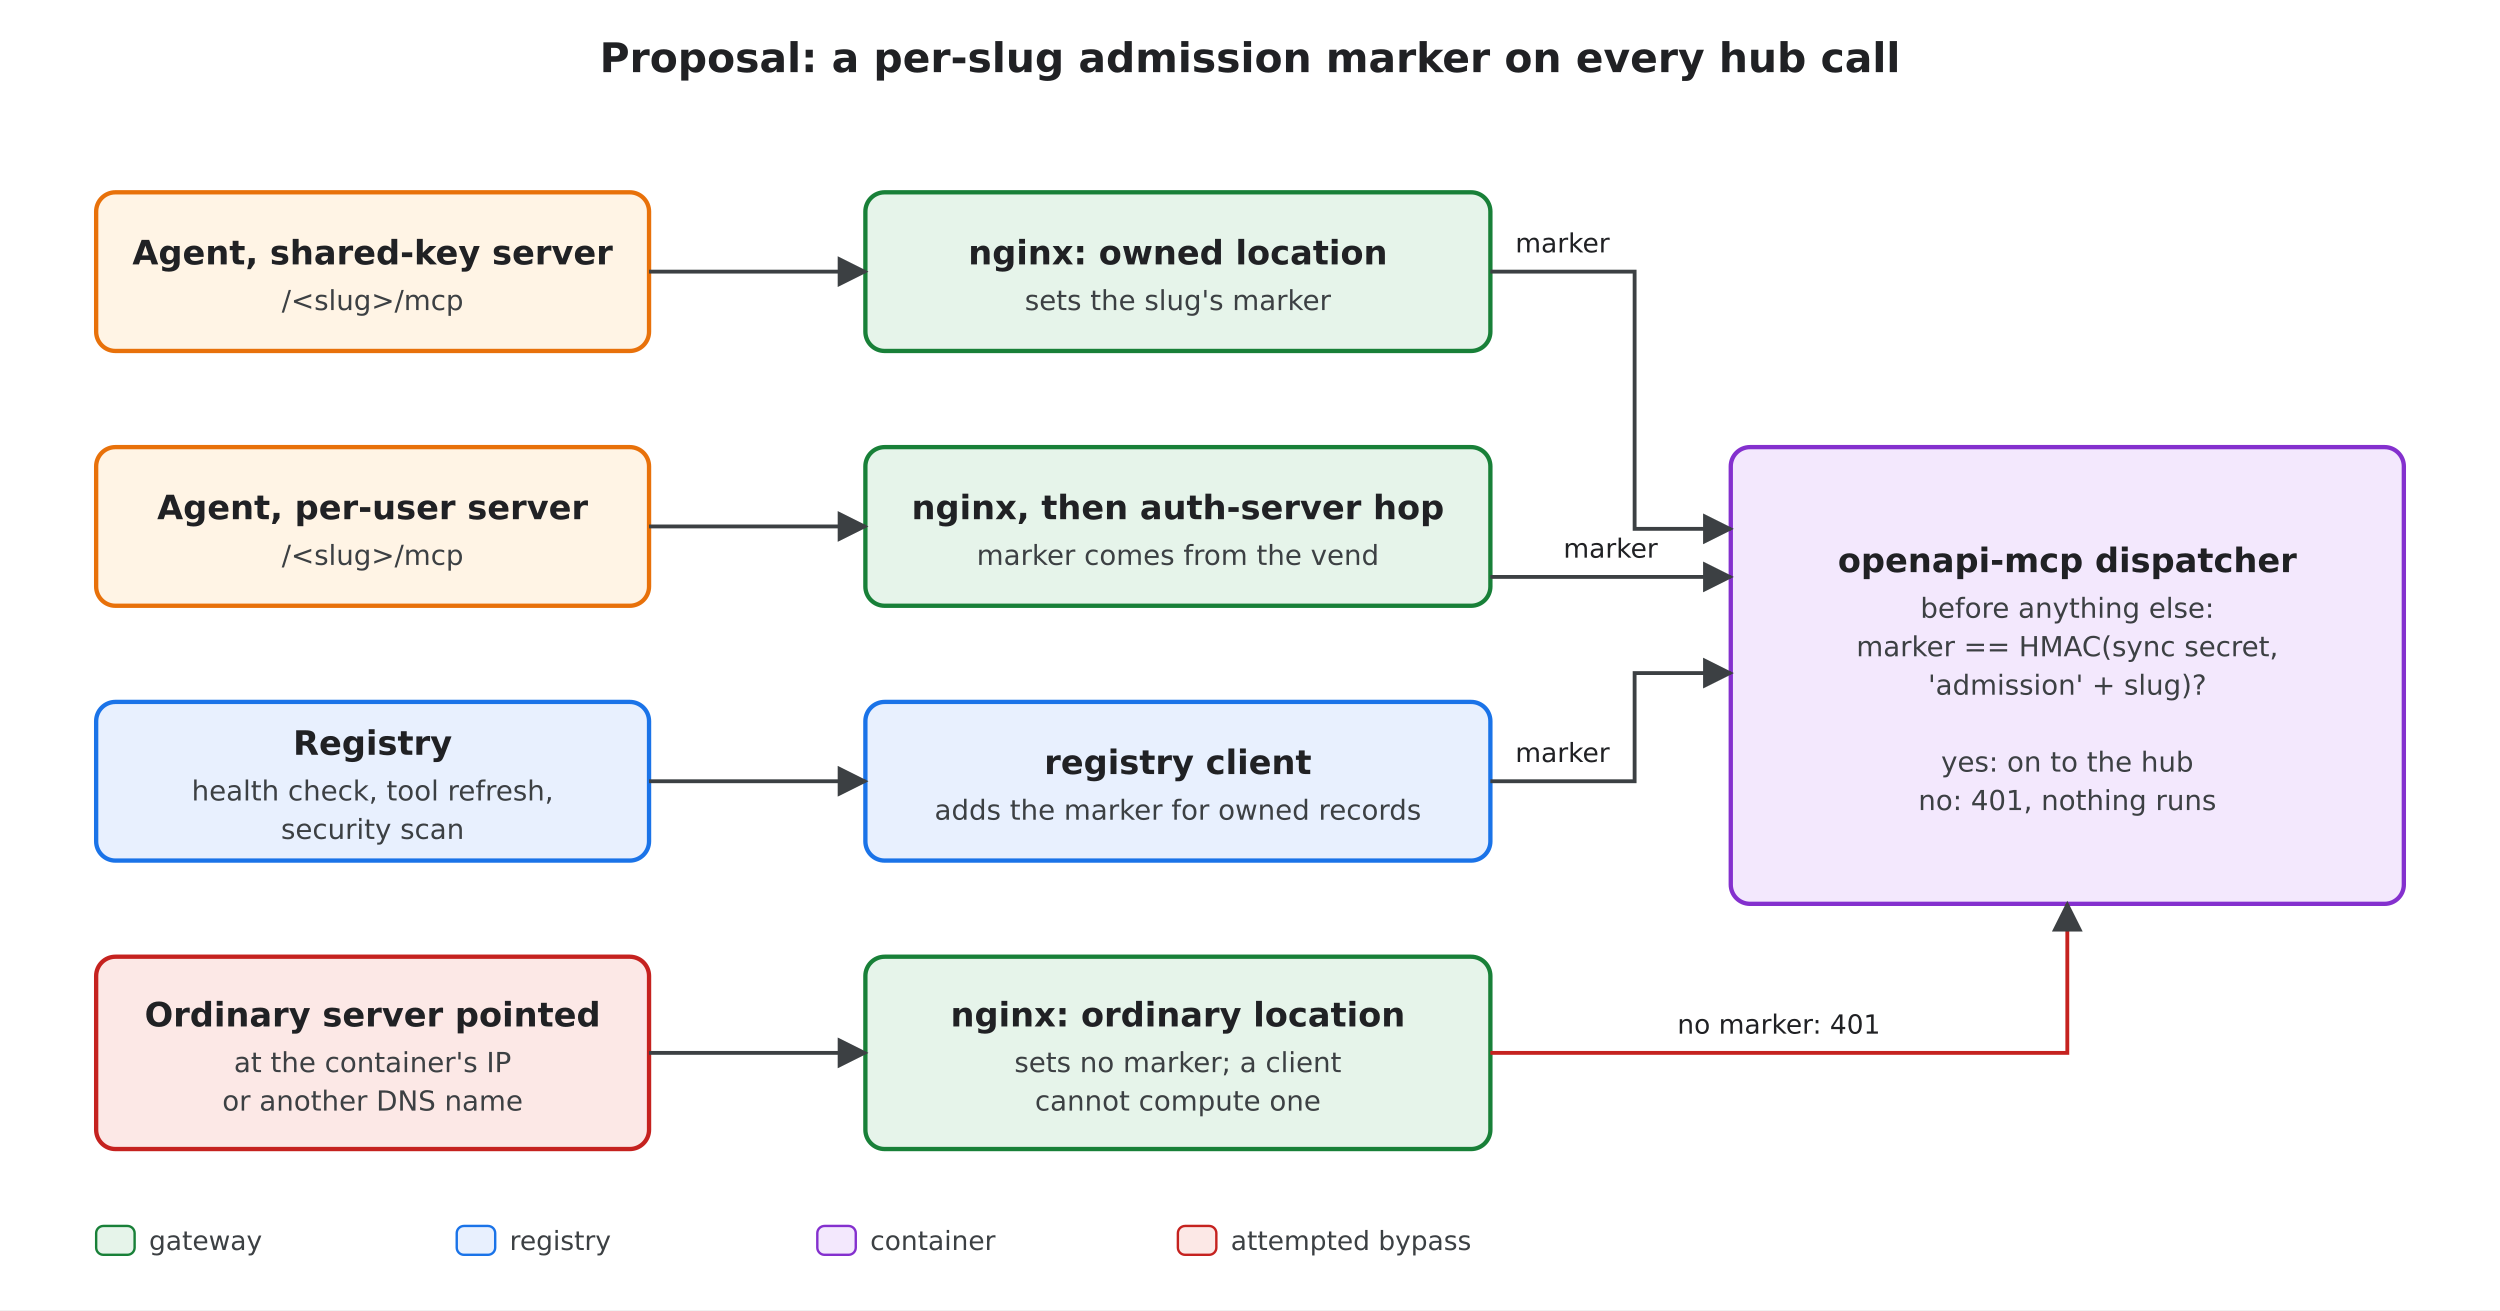
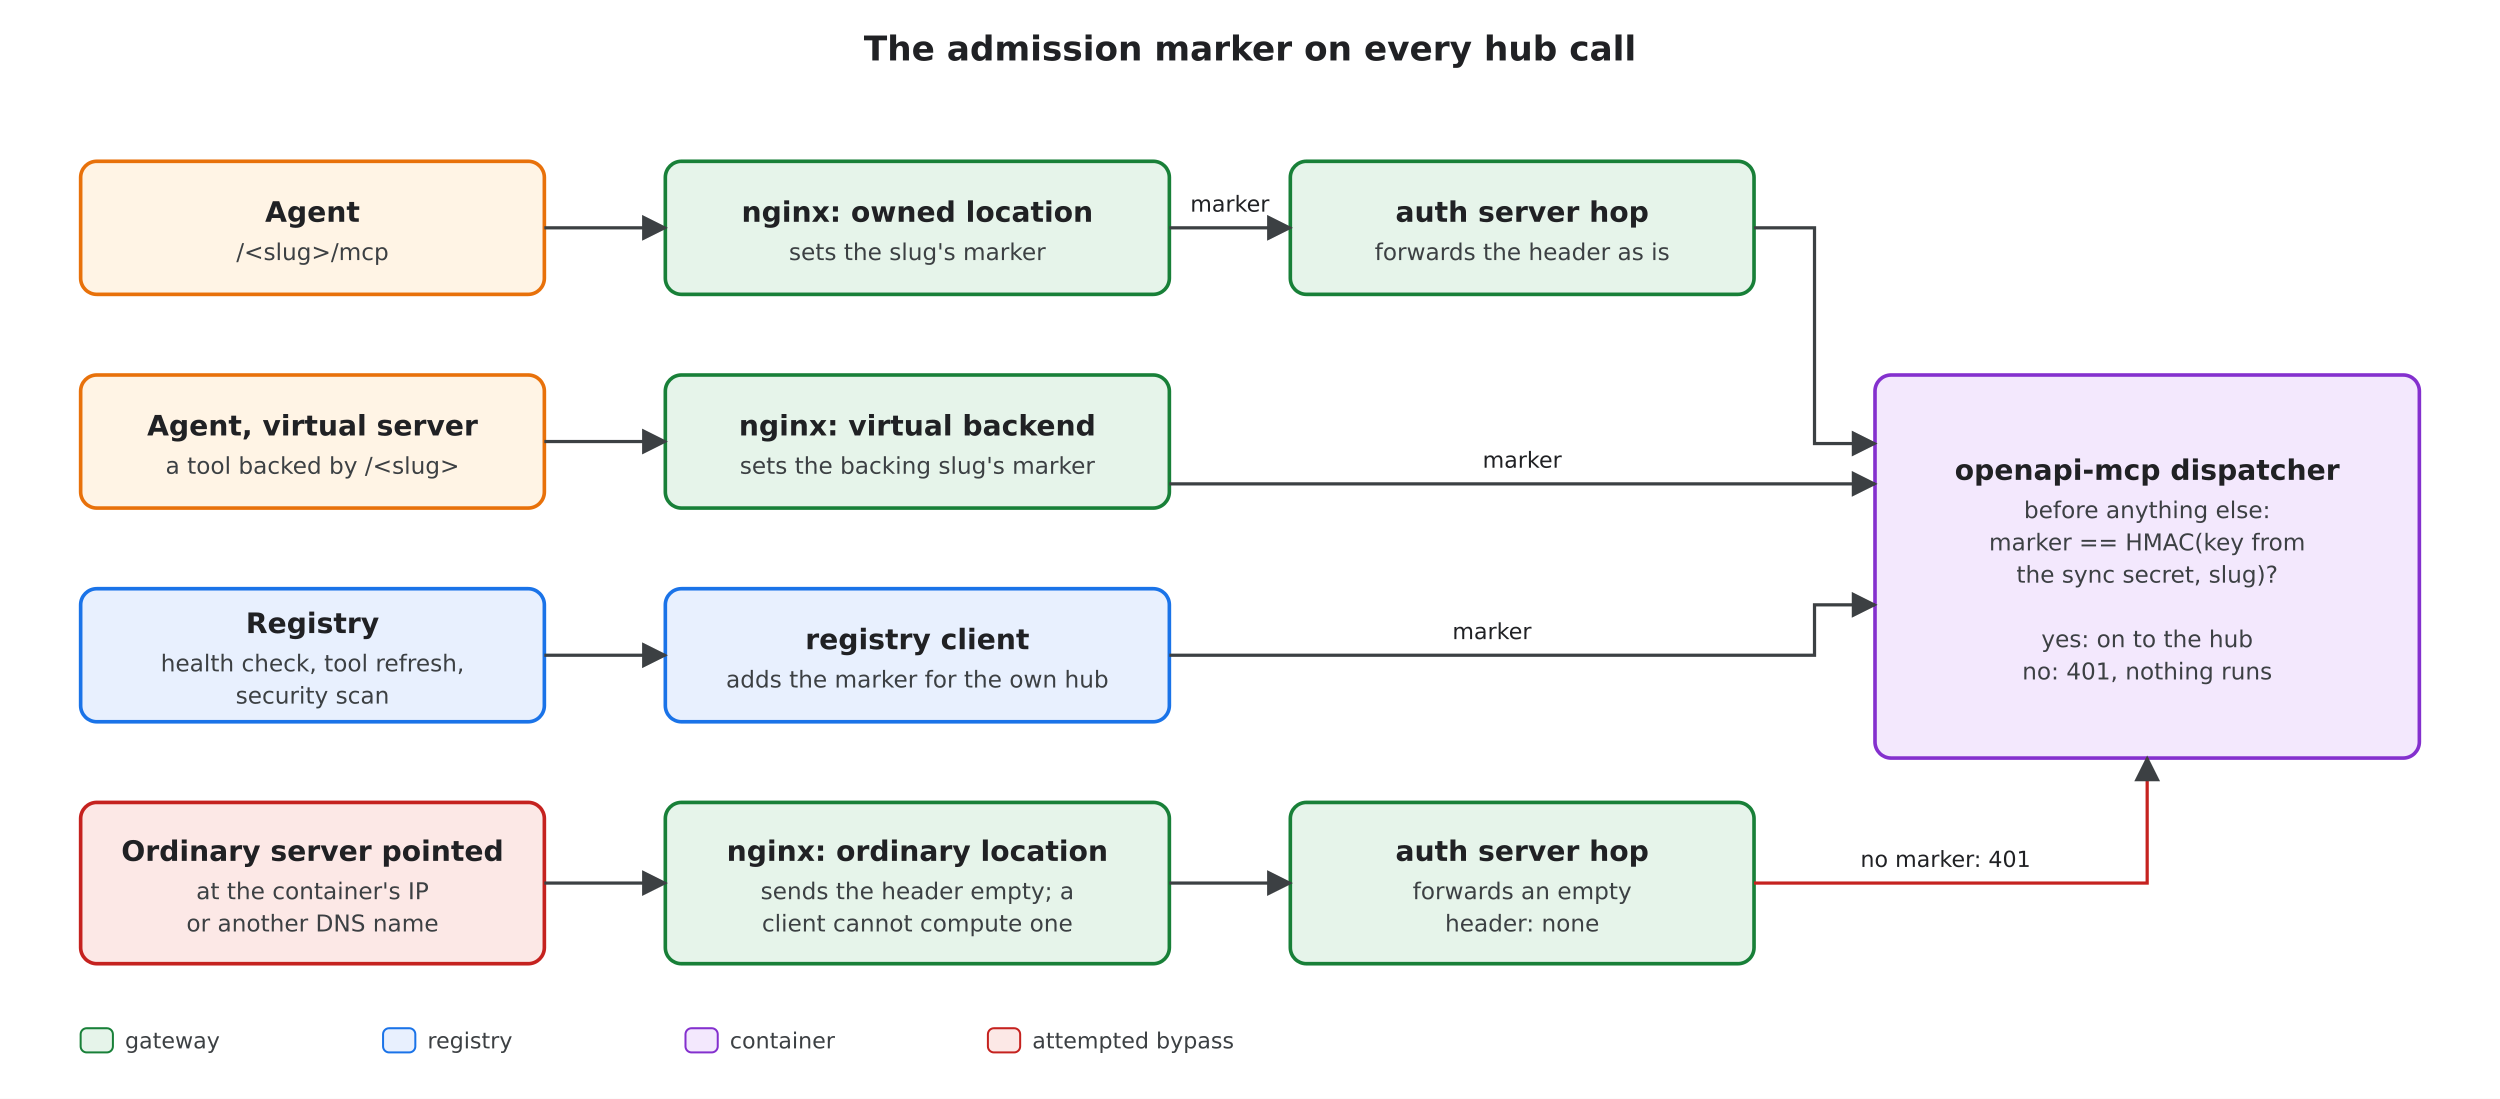
- <svg xmlns="http://www.w3.org/2000/svg" width="1040" height="545" viewBox="0 0 1040 545">
+ <svg xmlns="http://www.w3.org/2000/svg" width="1240" height="545" viewBox="0 0 1240 545">
  <defs>
    <marker id="arrow" viewBox="0 0 10 10" refX="9" refY="5" markerWidth="8" markerHeight="8" orient="auto-start-reverse">
      <path d="M0,0 L10,5 L0,10 z" fill="#3c4043" stroke-dasharray="none" />
    </marker>
    <marker id="arrow-open" viewBox="0 0 10 10" refX="9" refY="5" markerWidth="8" markerHeight="8" orient="auto-start-reverse">
      <path d="M0,0 L10,5 L0,10" fill="none" stroke="#3c4043" stroke-width="1.5" stroke-dasharray="none" />
    </marker>
  </defs>
-   <rect x="0" y="0" width="1040" height="545" fill="#ffffff" />
-   <text x="520.0" y="30.0" font-family="DejaVu Sans, Helvetica, Arial, sans-serif" font-size="17" font-weight="bold" text-anchor="middle" fill="#202124">Proposal: a per-slug admission marker on every hub call</text>
+   <rect x="0" y="0" width="1240" height="545" fill="#ffffff" />
+   <text x="620.0" y="30.0" font-family="DejaVu Sans, Helvetica, Arial, sans-serif" font-size="17" font-weight="bold" text-anchor="middle" fill="#202124">The admission marker on every hub call</text>
  <rect x="40" y="80" width="230" height="66" rx="8" fill="#fff4e5" stroke="#e8710a" stroke-width="1.8" />
-   <text x="155.0" y="110.0" font-family="DejaVu Sans, Helvetica, Arial, sans-serif" font-size="14" font-weight="bold" text-anchor="middle" fill="#202124">Agent, shared-key server</text>
+   <text x="155.0" y="110.0" font-family="DejaVu Sans, Helvetica, Arial, sans-serif" font-size="14" font-weight="bold" text-anchor="middle" fill="#202124">Agent</text>
  <text x="155.0" y="129.0" font-family="DejaVu Sans, Helvetica, Arial, sans-serif" font-size="11.5" font-weight="normal" text-anchor="middle" fill="#3c4043">/&lt;slug&gt;/mcp</text>
  <rect x="40" y="186" width="230" height="66" rx="8" fill="#fff4e5" stroke="#e8710a" stroke-width="1.8" />
-   <text x="155.0" y="216.0" font-family="DejaVu Sans, Helvetica, Arial, sans-serif" font-size="14" font-weight="bold" text-anchor="middle" fill="#202124">Agent, per-user server</text>
-   <text x="155.0" y="235.0" font-family="DejaVu Sans, Helvetica, Arial, sans-serif" font-size="11.5" font-weight="normal" text-anchor="middle" fill="#3c4043">/&lt;slug&gt;/mcp</text>
+   <text x="155.0" y="216.0" font-family="DejaVu Sans, Helvetica, Arial, sans-serif" font-size="14" font-weight="bold" text-anchor="middle" fill="#202124">Agent, virtual server</text>
+   <text x="155.0" y="235.0" font-family="DejaVu Sans, Helvetica, Arial, sans-serif" font-size="11.5" font-weight="normal" text-anchor="middle" fill="#3c4043">a tool backed by /&lt;slug&gt;</text>
  <rect x="40" y="292" width="230" height="66" rx="8" fill="#e8f0fe" stroke="#1a73e8" stroke-width="1.8" />
  <text x="155.0" y="314.0" font-family="DejaVu Sans, Helvetica, Arial, sans-serif" font-size="14" font-weight="bold" text-anchor="middle" fill="#202124">Registry</text>
  <text x="155.0" y="333.0" font-family="DejaVu Sans, Helvetica, Arial, sans-serif" font-size="11.5" font-weight="normal" text-anchor="middle" fill="#3c4043">health check, tool refresh,</text>
  <text x="155.0" y="349.0" font-family="DejaVu Sans, Helvetica, Arial, sans-serif" font-size="11.5" font-weight="normal" text-anchor="middle" fill="#3c4043">security scan</text>
  <rect x="40" y="398" width="230" height="80" rx="8" fill="#fce8e6" stroke="#c5221f" stroke-width="1.8" />
  <text x="155.0" y="427.0" font-family="DejaVu Sans, Helvetica, Arial, sans-serif" font-size="14" font-weight="bold" text-anchor="middle" fill="#202124">Ordinary server pointed</text>
  <text x="155.0" y="446.0" font-family="DejaVu Sans, Helvetica, Arial, sans-serif" font-size="11.5" font-weight="normal" text-anchor="middle" fill="#3c4043">at the container's IP</text>
  <text x="155.0" y="462.0" font-family="DejaVu Sans, Helvetica, Arial, sans-serif" font-size="11.5" font-weight="normal" text-anchor="middle" fill="#3c4043">or another DNS name</text>
-   <rect x="360" y="80" width="260" height="66" rx="8" fill="#e6f4ea" stroke="#188038" stroke-width="1.8" />
-   <text x="490.0" y="110.0" font-family="DejaVu Sans, Helvetica, Arial, sans-serif" font-size="14" font-weight="bold" text-anchor="middle" fill="#202124">nginx: owned location</text>
-   <text x="490.0" y="129.0" font-family="DejaVu Sans, Helvetica, Arial, sans-serif" font-size="11.5" font-weight="normal" text-anchor="middle" fill="#3c4043">sets the slug's marker</text>
-   <rect x="360" y="186" width="260" height="66" rx="8" fill="#e6f4ea" stroke="#188038" stroke-width="1.8" />
-   <text x="490.0" y="216.0" font-family="DejaVu Sans, Helvetica, Arial, sans-serif" font-size="14" font-weight="bold" text-anchor="middle" fill="#202124">nginx, then auth-server hop</text>
-   <text x="490.0" y="235.0" font-family="DejaVu Sans, Helvetica, Arial, sans-serif" font-size="11.5" font-weight="normal" text-anchor="middle" fill="#3c4043">marker comes from the vend</text>
-   <rect x="360" y="292" width="260" height="66" rx="8" fill="#e8f0fe" stroke="#1a73e8" stroke-width="1.8" />
-   <text x="490.0" y="322.0" font-family="DejaVu Sans, Helvetica, Arial, sans-serif" font-size="14" font-weight="bold" text-anchor="middle" fill="#202124">registry client</text>
-   <text x="490.0" y="341.0" font-family="DejaVu Sans, Helvetica, Arial, sans-serif" font-size="11.5" font-weight="normal" text-anchor="middle" fill="#3c4043">adds the marker for owned records</text>
-   <rect x="360" y="398" width="260" height="80" rx="8" fill="#e6f4ea" stroke="#188038" stroke-width="1.8" />
-   <text x="490.0" y="427.0" font-family="DejaVu Sans, Helvetica, Arial, sans-serif" font-size="14" font-weight="bold" text-anchor="middle" fill="#202124">nginx: ordinary location</text>
-   <text x="490.0" y="446.0" font-family="DejaVu Sans, Helvetica, Arial, sans-serif" font-size="11.5" font-weight="normal" text-anchor="middle" fill="#3c4043">sets no marker; a client</text>
-   <text x="490.0" y="462.0" font-family="DejaVu Sans, Helvetica, Arial, sans-serif" font-size="11.5" font-weight="normal" text-anchor="middle" fill="#3c4043">cannot compute one</text>
-   <rect x="720" y="186" width="280" height="190" rx="8" fill="#f3e8fd" stroke="#8430ce" stroke-width="1.8" />
-   <text x="860.0" y="238.0" font-family="DejaVu Sans, Helvetica, Arial, sans-serif" font-size="14" font-weight="bold" text-anchor="middle" fill="#202124">openapi-mcp dispatcher</text>
-   <text x="860.0" y="257.0" font-family="DejaVu Sans, Helvetica, Arial, sans-serif" font-size="11.5" font-weight="normal" text-anchor="middle" fill="#3c4043">before anything else:</text>
-   <text x="860.0" y="273.0" font-family="DejaVu Sans, Helvetica, Arial, sans-serif" font-size="11.5" font-weight="normal" text-anchor="middle" fill="#3c4043">marker == HMAC(sync secret,</text>
-   <text x="860.0" y="289.0" font-family="DejaVu Sans, Helvetica, Arial, sans-serif" font-size="11.5" font-weight="normal" text-anchor="middle" fill="#3c4043">'admission' + slug)?</text>
-   <text x="860.0" y="305.0" font-family="DejaVu Sans, Helvetica, Arial, sans-serif" font-size="11.5" font-weight="normal" text-anchor="middle" fill="#3c4043" />
-   <text x="860.0" y="321.0" font-family="DejaVu Sans, Helvetica, Arial, sans-serif" font-size="11.5" font-weight="normal" text-anchor="middle" fill="#3c4043">yes: on to the hub</text>
-   <text x="860.0" y="337.0" font-family="DejaVu Sans, Helvetica, Arial, sans-serif" font-size="11.5" font-weight="normal" text-anchor="middle" fill="#3c4043">no: 401, nothing runs</text>
-   <path d="M270,113 L360,113" fill="none" stroke="#3c4043" stroke-width="1.6" marker-end="url(#arrow)" />
-   <path d="M270,219 L360,219" fill="none" stroke="#3c4043" stroke-width="1.6" marker-end="url(#arrow)" />
-   <path d="M270,325 L360,325" fill="none" stroke="#3c4043" stroke-width="1.6" marker-end="url(#arrow)" />
-   <path d="M270,438 L360,438" fill="none" stroke="#3c4043" stroke-width="1.6" marker-end="url(#arrow)" />
-   <path d="M620,113 L680,113 L680,220 L720,220" fill="none" stroke="#3c4043" stroke-width="1.6" marker-end="url(#arrow)" />
-   <text x="650.0" y="105.0" font-family="DejaVu Sans, Helvetica, Arial, sans-serif" font-size="11" text-anchor="middle" stroke="#ffffff" stroke-width="4" stroke-linejoin="round" fill="#ffffff">marker</text>
-   <text x="650.0" y="105.0" font-family="DejaVu Sans, Helvetica, Arial, sans-serif" font-size="11" font-weight="normal" text-anchor="middle" fill="#202124">marker</text>
-   <path d="M620,240 L720,240" fill="none" stroke="#3c4043" stroke-width="1.6" marker-end="url(#arrow)" />
-   <text x="670.0" y="232.0" font-family="DejaVu Sans, Helvetica, Arial, sans-serif" font-size="11" text-anchor="middle" stroke="#ffffff" stroke-width="4" stroke-linejoin="round" fill="#ffffff">marker</text>
-   <text x="670.0" y="232.0" font-family="DejaVu Sans, Helvetica, Arial, sans-serif" font-size="11" font-weight="normal" text-anchor="middle" fill="#202124">marker</text>
-   <path d="M620,325 L680,325 L680,280 L720,280" fill="none" stroke="#3c4043" stroke-width="1.6" marker-end="url(#arrow)" />
-   <text x="650.0" y="317.0" font-family="DejaVu Sans, Helvetica, Arial, sans-serif" font-size="11" text-anchor="middle" stroke="#ffffff" stroke-width="4" stroke-linejoin="round" fill="#ffffff">marker</text>
-   <text x="650.0" y="317.0" font-family="DejaVu Sans, Helvetica, Arial, sans-serif" font-size="11" font-weight="normal" text-anchor="middle" fill="#202124">marker</text>
-   <path d="M620,438 L860,438 L860,376" fill="none" stroke="#c5221f" stroke-width="1.6" marker-end="url(#arrow)" />
-   <text x="740.0" y="430.0" font-family="DejaVu Sans, Helvetica, Arial, sans-serif" font-size="11" text-anchor="middle" stroke="#ffffff" stroke-width="4" stroke-linejoin="round" fill="#ffffff">no marker: 401</text>
-   <text x="740.0" y="430.0" font-family="DejaVu Sans, Helvetica, Arial, sans-serif" font-size="11" font-weight="normal" text-anchor="middle" fill="#202124">no marker: 401</text>
+   <rect x="330" y="80" width="250" height="66" rx="8" fill="#e6f4ea" stroke="#188038" stroke-width="1.8" />
+   <text x="455.0" y="110.0" font-family="DejaVu Sans, Helvetica, Arial, sans-serif" font-size="14" font-weight="bold" text-anchor="middle" fill="#202124">nginx: owned location</text>
+   <text x="455.0" y="129.0" font-family="DejaVu Sans, Helvetica, Arial, sans-serif" font-size="11.5" font-weight="normal" text-anchor="middle" fill="#3c4043">sets the slug's marker</text>
+   <rect x="330" y="186" width="250" height="66" rx="8" fill="#e6f4ea" stroke="#188038" stroke-width="1.8" />
+   <text x="455.0" y="216.0" font-family="DejaVu Sans, Helvetica, Arial, sans-serif" font-size="14" font-weight="bold" text-anchor="middle" fill="#202124">nginx: virtual backend</text>
+   <text x="455.0" y="235.0" font-family="DejaVu Sans, Helvetica, Arial, sans-serif" font-size="11.5" font-weight="normal" text-anchor="middle" fill="#3c4043">sets the backing slug's marker</text>
+   <rect x="330" y="292" width="250" height="66" rx="8" fill="#e8f0fe" stroke="#1a73e8" stroke-width="1.8" />
+   <text x="455.0" y="322.0" font-family="DejaVu Sans, Helvetica, Arial, sans-serif" font-size="14" font-weight="bold" text-anchor="middle" fill="#202124">registry client</text>
+   <text x="455.0" y="341.0" font-family="DejaVu Sans, Helvetica, Arial, sans-serif" font-size="11.5" font-weight="normal" text-anchor="middle" fill="#3c4043">adds the marker for the own hub</text>
+   <rect x="330" y="398" width="250" height="80" rx="8" fill="#e6f4ea" stroke="#188038" stroke-width="1.8" />
+   <text x="455.0" y="427.0" font-family="DejaVu Sans, Helvetica, Arial, sans-serif" font-size="14" font-weight="bold" text-anchor="middle" fill="#202124">nginx: ordinary location</text>
+   <text x="455.0" y="446.0" font-family="DejaVu Sans, Helvetica, Arial, sans-serif" font-size="11.5" font-weight="normal" text-anchor="middle" fill="#3c4043">sends the header empty; a</text>
+   <text x="455.0" y="462.0" font-family="DejaVu Sans, Helvetica, Arial, sans-serif" font-size="11.5" font-weight="normal" text-anchor="middle" fill="#3c4043">client cannot compute one</text>
+   <rect x="640" y="80" width="230" height="66" rx="8" fill="#e6f4ea" stroke="#188038" stroke-width="1.8" />
+   <text x="755.0" y="110.0" font-family="DejaVu Sans, Helvetica, Arial, sans-serif" font-size="14" font-weight="bold" text-anchor="middle" fill="#202124">auth server hop</text>
+   <text x="755.0" y="129.0" font-family="DejaVu Sans, Helvetica, Arial, sans-serif" font-size="11.5" font-weight="normal" text-anchor="middle" fill="#3c4043">forwards the header as is</text>
+   <rect x="640" y="398" width="230" height="80" rx="8" fill="#e6f4ea" stroke="#188038" stroke-width="1.8" />
+   <text x="755.0" y="427.0" font-family="DejaVu Sans, Helvetica, Arial, sans-serif" font-size="14" font-weight="bold" text-anchor="middle" fill="#202124">auth server hop</text>
+   <text x="755.0" y="446.0" font-family="DejaVu Sans, Helvetica, Arial, sans-serif" font-size="11.5" font-weight="normal" text-anchor="middle" fill="#3c4043">forwards an empty</text>
+   <text x="755.0" y="462.0" font-family="DejaVu Sans, Helvetica, Arial, sans-serif" font-size="11.5" font-weight="normal" text-anchor="middle" fill="#3c4043">header: none</text>
+   <rect x="930" y="186" width="270" height="190" rx="8" fill="#f3e8fd" stroke="#8430ce" stroke-width="1.8" />
+   <text x="1065.0" y="238.0" font-family="DejaVu Sans, Helvetica, Arial, sans-serif" font-size="14" font-weight="bold" text-anchor="middle" fill="#202124">openapi-mcp dispatcher</text>
+   <text x="1065.0" y="257.0" font-family="DejaVu Sans, Helvetica, Arial, sans-serif" font-size="11.5" font-weight="normal" text-anchor="middle" fill="#3c4043">before anything else:</text>
+   <text x="1065.0" y="273.0" font-family="DejaVu Sans, Helvetica, Arial, sans-serif" font-size="11.5" font-weight="normal" text-anchor="middle" fill="#3c4043">marker == HMAC(key from</text>
+   <text x="1065.0" y="289.0" font-family="DejaVu Sans, Helvetica, Arial, sans-serif" font-size="11.5" font-weight="normal" text-anchor="middle" fill="#3c4043">the sync secret, slug)?</text>
+   <text x="1065.0" y="305.0" font-family="DejaVu Sans, Helvetica, Arial, sans-serif" font-size="11.5" font-weight="normal" text-anchor="middle" fill="#3c4043" />
+   <text x="1065.0" y="321.0" font-family="DejaVu Sans, Helvetica, Arial, sans-serif" font-size="11.5" font-weight="normal" text-anchor="middle" fill="#3c4043">yes: on to the hub</text>
+   <text x="1065.0" y="337.0" font-family="DejaVu Sans, Helvetica, Arial, sans-serif" font-size="11.5" font-weight="normal" text-anchor="middle" fill="#3c4043">no: 401, nothing runs</text>
+   <path d="M270,113 L330,113" fill="none" stroke="#3c4043" stroke-width="1.6" marker-end="url(#arrow)" />
+   <path d="M270,219 L330,219" fill="none" stroke="#3c4043" stroke-width="1.6" marker-end="url(#arrow)" />
+   <path d="M270,325 L330,325" fill="none" stroke="#3c4043" stroke-width="1.6" marker-end="url(#arrow)" />
+   <path d="M270,438 L330,438" fill="none" stroke="#3c4043" stroke-width="1.6" marker-end="url(#arrow)" />
+   <path d="M580,113 L640,113" fill="none" stroke="#3c4043" stroke-width="1.6" marker-end="url(#arrow)" />
+   <text x="610.0" y="105.0" font-family="DejaVu Sans, Helvetica, Arial, sans-serif" font-size="11" text-anchor="middle" stroke="#ffffff" stroke-width="4" stroke-linejoin="round" fill="#ffffff">marker</text>
+   <text x="610.0" y="105.0" font-family="DejaVu Sans, Helvetica, Arial, sans-serif" font-size="11" font-weight="normal" text-anchor="middle" fill="#202124">marker</text>
+   <path d="M870,113 L900,113 L900,220 L930,220" fill="none" stroke="#3c4043" stroke-width="1.6" marker-end="url(#arrow)" />
+   <path d="M580,240 L930,240" fill="none" stroke="#3c4043" stroke-width="1.6" marker-end="url(#arrow)" />
+   <text x="755.0" y="232.0" font-family="DejaVu Sans, Helvetica, Arial, sans-serif" font-size="11" text-anchor="middle" stroke="#ffffff" stroke-width="4" stroke-linejoin="round" fill="#ffffff">marker</text>
+   <text x="755.0" y="232.0" font-family="DejaVu Sans, Helvetica, Arial, sans-serif" font-size="11" font-weight="normal" text-anchor="middle" fill="#202124">marker</text>
+   <path d="M580,325 L900,325 L900,300 L930,300" fill="none" stroke="#3c4043" stroke-width="1.6" marker-end="url(#arrow)" />
+   <text x="740.0" y="317.0" font-family="DejaVu Sans, Helvetica, Arial, sans-serif" font-size="11" text-anchor="middle" stroke="#ffffff" stroke-width="4" stroke-linejoin="round" fill="#ffffff">marker</text>
+   <text x="740.0" y="317.0" font-family="DejaVu Sans, Helvetica, Arial, sans-serif" font-size="11" font-weight="normal" text-anchor="middle" fill="#202124">marker</text>
+   <path d="M580,438 L640,438" fill="none" stroke="#3c4043" stroke-width="1.6" marker-end="url(#arrow)" />
+   <path d="M870,438 L1065,438 L1065,376" fill="none" stroke="#c5221f" stroke-width="1.6" marker-end="url(#arrow)" />
+   <text x="965.0" y="430.0" font-family="DejaVu Sans, Helvetica, Arial, sans-serif" font-size="11" text-anchor="middle" stroke="#ffffff" stroke-width="4" stroke-linejoin="round" fill="#ffffff">no marker: 401</text>
+   <text x="965.0" y="430.0" font-family="DejaVu Sans, Helvetica, Arial, sans-serif" font-size="11" font-weight="normal" text-anchor="middle" fill="#202124">no marker: 401</text>
  <rect x="40" y="510" width="16" height="12" rx="3" fill="#e6f4ea" stroke="#188038" />
  <text x="62.0" y="520.0" font-family="DejaVu Sans, Helvetica, Arial, sans-serif" font-size="11" font-weight="normal" text-anchor="start" fill="#3c4043">gateway</text>
  <rect x="190" y="510" width="16" height="12" rx="3" fill="#e8f0fe" stroke="#1a73e8" />
  <text x="212.0" y="520.0" font-family="DejaVu Sans, Helvetica, Arial, sans-serif" font-size="11" font-weight="normal" text-anchor="start" fill="#3c4043">registry</text>
  <rect x="340" y="510" width="16" height="12" rx="3" fill="#f3e8fd" stroke="#8430ce" />
  <text x="362.0" y="520.0" font-family="DejaVu Sans, Helvetica, Arial, sans-serif" font-size="11" font-weight="normal" text-anchor="start" fill="#3c4043">container</text>
  <rect x="490" y="510" width="16" height="12" rx="3" fill="#fce8e6" stroke="#c5221f" />
  <text x="512.0" y="520.0" font-family="DejaVu Sans, Helvetica, Arial, sans-serif" font-size="11" font-weight="normal" text-anchor="start" fill="#3c4043">attempted bypass</text>
</svg>
